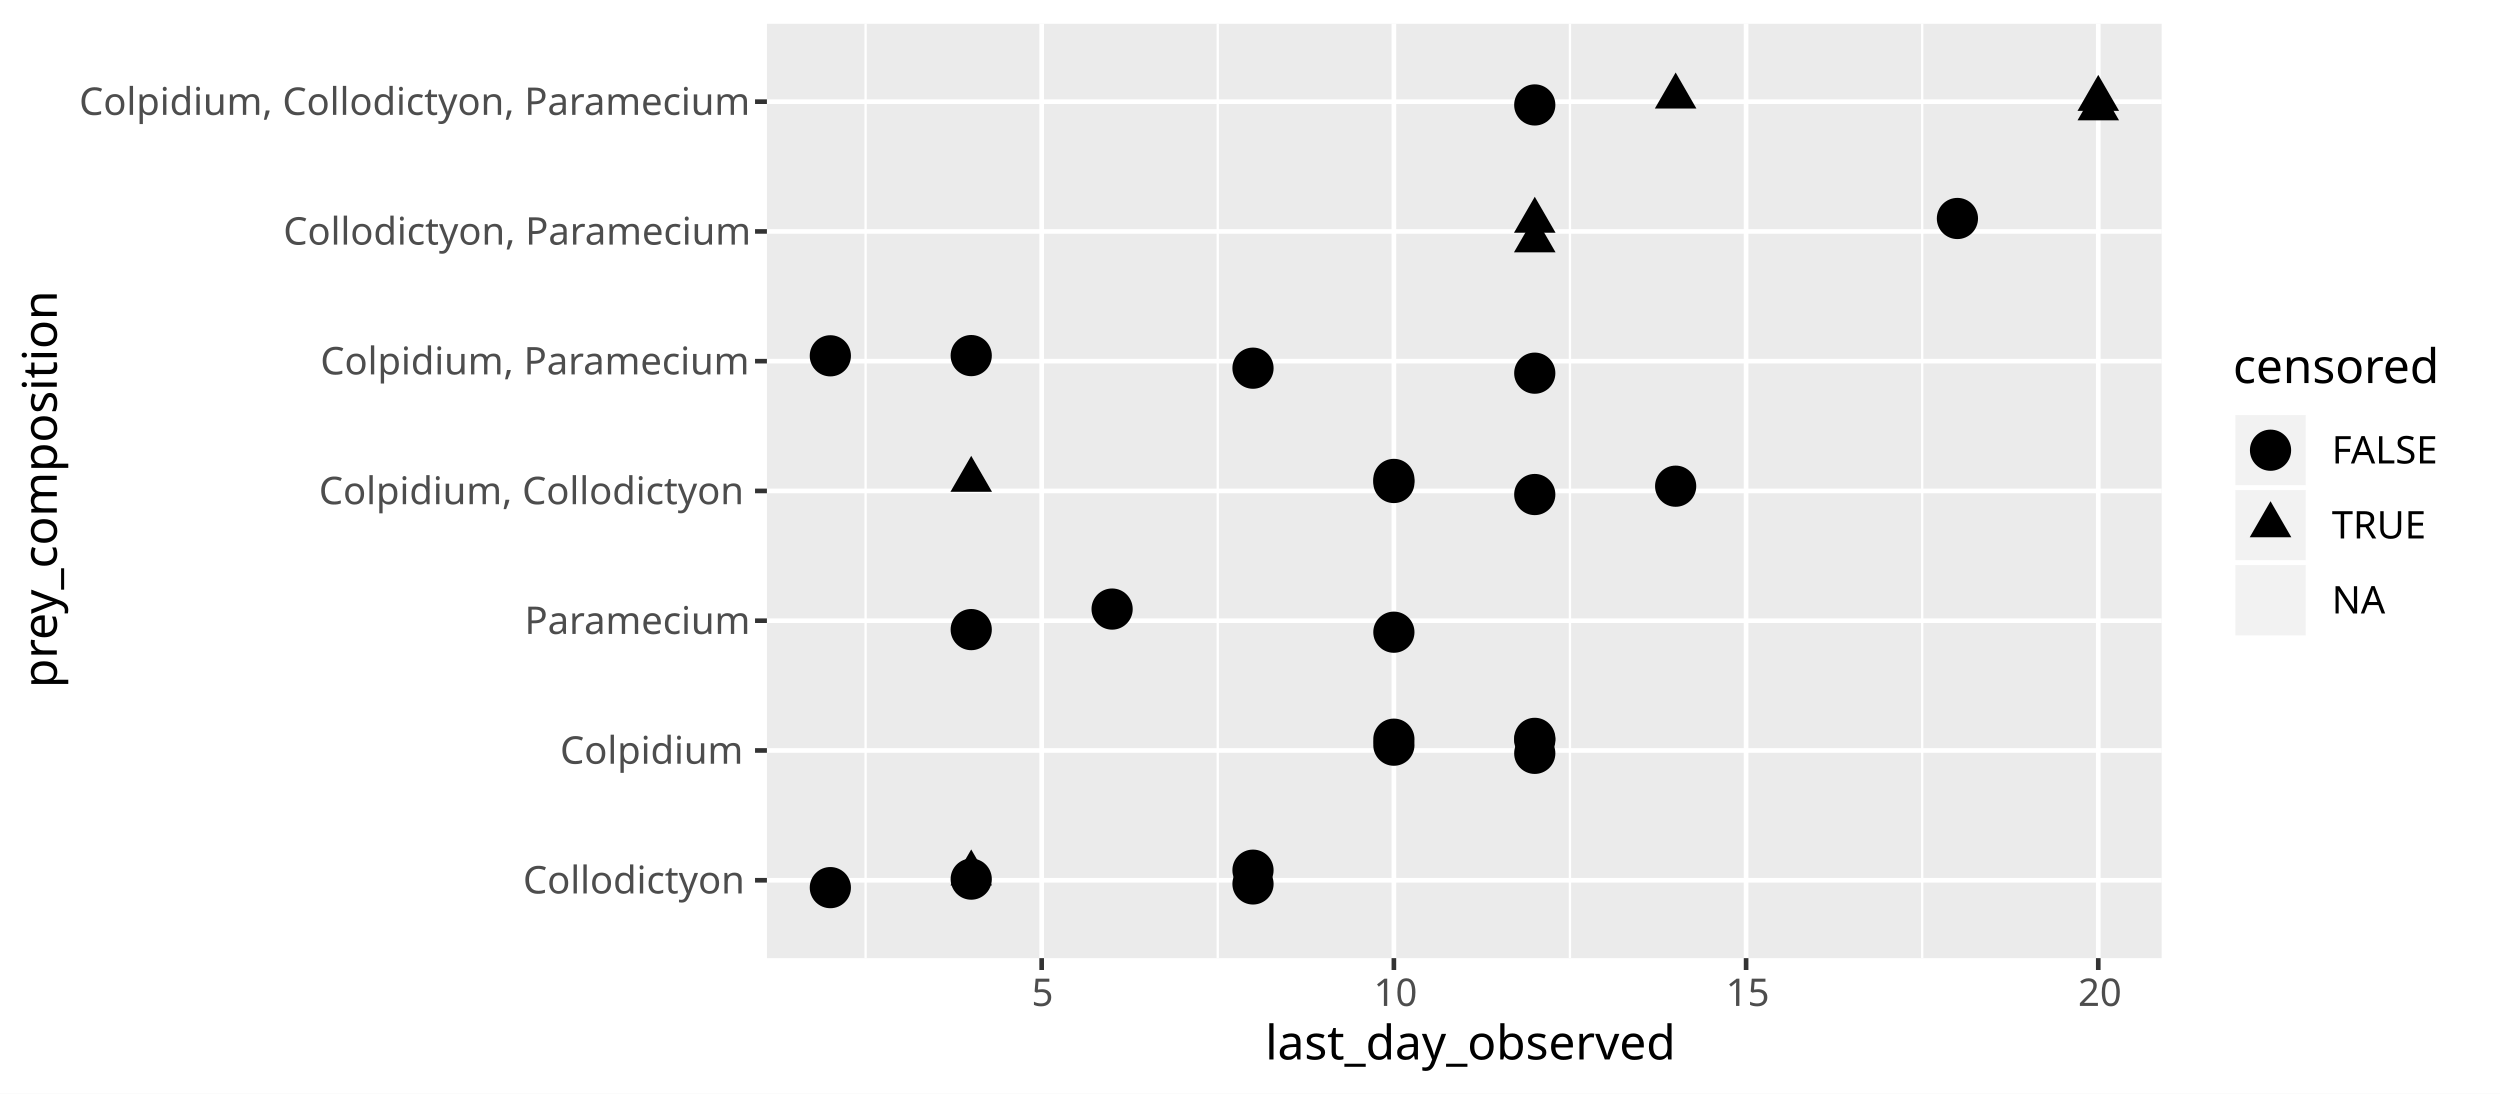
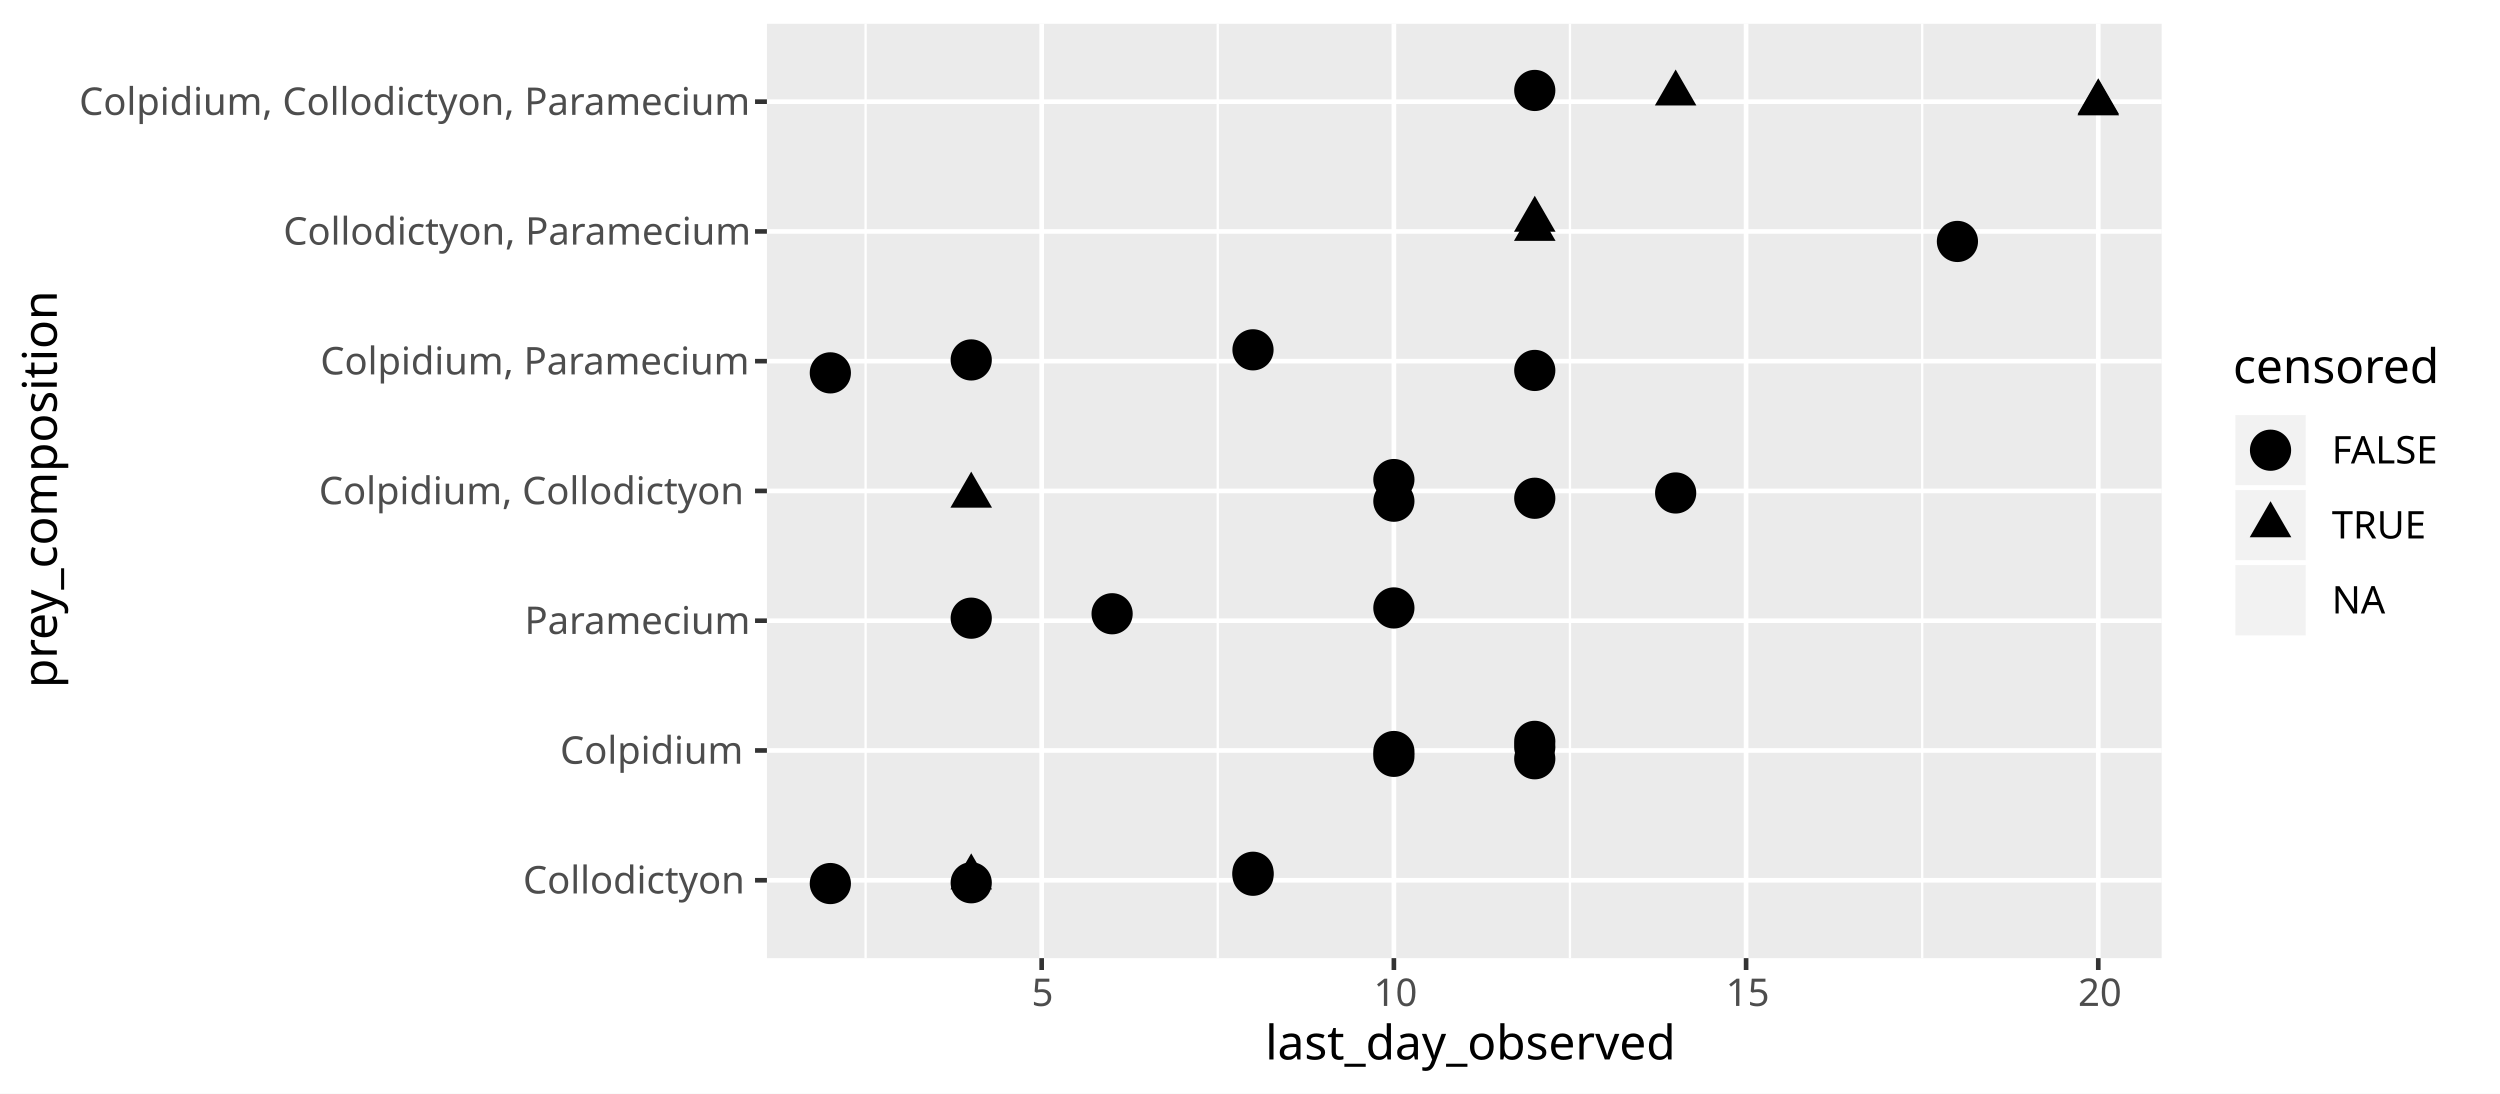
<svg xmlns="http://www.w3.org/2000/svg" viewBox="0 0 576.00 252.00">
  <defs>
    <style type="text/css">
    line, polyline, polygon, path, rect, circle {
      fill: none;
      stroke: #000000;
      stroke-linecap: round;
      stroke-linejoin: round;
      stroke-miterlimit: 10.00;
    }
  </style>
  </defs>
  <rect width="100%" height="100%" style="stroke: none; fill: #FFFFFF;" />
  <rect x="0.00" y="0.00" width="576.00" height="252.00" style="stroke-width: 1.07; stroke: none;" />
  <defs>
    <clipPath id="cpMTc2LjcwfDQ5OC4wNXwyMjAuNzV8NS40OA==">
      <rect x="176.70" y="5.48" width="321.35" height="215.27" />
    </clipPath>
  </defs>
  <rect x="176.70" y="5.48" width="321.35" height="215.27" style="stroke-width: 1.07; stroke: none; fill: #EBEBEB;" clip-path="url(#cpMTc2LjcwfDQ5OC4wNXwyMjAuNzV8NS40OA==)" />
  <polyline points="199.43,220.75 199.43,5.48 " style="stroke-width: 0.53; stroke: #FFFFFF; stroke-linecap: butt;" clip-path="url(#cpMTc2LjcwfDQ5OC4wNXwyMjAuNzV8NS40OA==)" />
  <polyline points="280.57,220.75 280.57,5.48 " style="stroke-width: 0.53; stroke: #FFFFFF; stroke-linecap: butt;" clip-path="url(#cpMTc2LjcwfDQ5OC4wNXwyMjAuNzV8NS40OA==)" />
  <polyline points="361.72,220.75 361.72,5.48 " style="stroke-width: 0.53; stroke: #FFFFFF; stroke-linecap: butt;" clip-path="url(#cpMTc2LjcwfDQ5OC4wNXwyMjAuNzV8NS40OA==)" />
  <polyline points="442.87,220.75 442.87,5.48 " style="stroke-width: 0.53; stroke: #FFFFFF; stroke-linecap: butt;" clip-path="url(#cpMTc2LjcwfDQ5OC4wNXwyMjAuNzV8NS40OA==)" />
  <polyline points="176.70,202.81 498.05,202.81 " style="stroke-width: 1.07; stroke: #FFFFFF; stroke-linecap: butt;" clip-path="url(#cpMTc2LjcwfDQ5OC4wNXwyMjAuNzV8NS40OA==)" />
  <polyline points="176.70,172.91 498.05,172.91 " style="stroke-width: 1.07; stroke: #FFFFFF; stroke-linecap: butt;" clip-path="url(#cpMTc2LjcwfDQ5OC4wNXwyMjAuNzV8NS40OA==)" />
  <polyline points="176.70,143.01 498.05,143.01 " style="stroke-width: 1.07; stroke: #FFFFFF; stroke-linecap: butt;" clip-path="url(#cpMTc2LjcwfDQ5OC4wNXwyMjAuNzV8NS40OA==)" />
  <polyline points="176.70,113.11 498.05,113.11 " style="stroke-width: 1.07; stroke: #FFFFFF; stroke-linecap: butt;" clip-path="url(#cpMTc2LjcwfDQ5OC4wNXwyMjAuNzV8NS40OA==)" />
  <polyline points="176.70,83.21 498.05,83.21 " style="stroke-width: 1.07; stroke: #FFFFFF; stroke-linecap: butt;" clip-path="url(#cpMTc2LjcwfDQ5OC4wNXwyMjAuNzV8NS40OA==)" />
  <polyline points="176.70,53.32 498.05,53.32 " style="stroke-width: 1.07; stroke: #FFFFFF; stroke-linecap: butt;" clip-path="url(#cpMTc2LjcwfDQ5OC4wNXwyMjAuNzV8NS40OA==)" />
  <polyline points="176.70,23.42 498.05,23.42 " style="stroke-width: 1.07; stroke: #FFFFFF; stroke-linecap: butt;" clip-path="url(#cpMTc2LjcwfDQ5OC4wNXwyMjAuNzV8NS40OA==)" />
  <polyline points="240.00,220.75 240.00,5.48 " style="stroke-width: 1.07; stroke: #FFFFFF; stroke-linecap: butt;" clip-path="url(#cpMTc2LjcwfDQ5OC4wNXwyMjAuNzV8NS40OA==)" />
  <polyline points="321.15,220.75 321.15,5.48 " style="stroke-width: 1.07; stroke: #FFFFFF; stroke-linecap: butt;" clip-path="url(#cpMTc2LjcwfDQ5OC4wNXwyMjAuNzV8NS40OA==)" />
  <polyline points="402.30,220.75 402.30,5.48 " style="stroke-width: 1.07; stroke: #FFFFFF; stroke-linecap: butt;" clip-path="url(#cpMTc2LjcwfDQ5OC4wNXwyMjAuNzV8NS40OA==)" />
  <polyline points="483.44,220.75 483.44,5.48 " style="stroke-width: 1.07; stroke: #FFFFFF; stroke-linecap: butt;" clip-path="url(#cpMTc2LjcwfDQ5OC4wNXwyMjAuNzV8NS40OA==)" />
-   <circle cx="288.69" cy="200.49" r="3.56pt" style="stroke-width: 0.71; stroke: none; fill: #000000;" clip-path="url(#cpMTc2LjcwfDQ5OC4wNXwyMjAuNzV8NS40OA==)" />
-   <circle cx="288.69" cy="203.66" r="3.56pt" style="stroke-width: 0.71; stroke: none; fill: #000000;" clip-path="url(#cpMTc2LjcwfDQ5OC4wNXwyMjAuNzV8NS40OA==)" />
-   <circle cx="223.77" cy="202.55" r="3.56pt" style="stroke-width: 0.71; stroke: none; fill: #000000;" clip-path="url(#cpMTc2LjcwfDQ5OC4wNXwyMjAuNzV8NS40OA==)" />
-   <circle cx="191.31" cy="204.51" r="3.56pt" style="stroke-width: 0.71; stroke: none; fill: #000000;" clip-path="url(#cpMTc2LjcwfDQ5OC4wNXwyMjAuNzV8NS40OA==)" />
-   <polygon points="223.77,195.71 228.56,204.00 218.98,204.00 " style="stroke-width: 0.71; stroke: none; fill: #000000;" clip-path="url(#cpMTc2LjcwfDQ5OC4wNXwyMjAuNzV8NS40OA==)" />
-   <circle cx="321.15" cy="171.69" r="3.56pt" style="stroke-width: 0.71; stroke: none; fill: #000000;" clip-path="url(#cpMTc2LjcwfDQ5OC4wNXwyMjAuNzV8NS40OA==)" />
-   <circle cx="321.15" cy="170.31" r="3.56pt" style="stroke-width: 0.71; stroke: none; fill: #000000;" clip-path="url(#cpMTc2LjcwfDQ5OC4wNXwyMjAuNzV8NS40OA==)" />
-   <circle cx="353.61" cy="170.53" r="3.56pt" style="stroke-width: 0.71; stroke: none; fill: #000000;" clip-path="url(#cpMTc2LjcwfDQ5OC4wNXwyMjAuNzV8NS40OA==)" />
-   <circle cx="353.61" cy="170.12" r="3.56pt" style="stroke-width: 0.71; stroke: none; fill: #000000;" clip-path="url(#cpMTc2LjcwfDQ5OC4wNXwyMjAuNzV8NS40OA==)" />
-   <circle cx="353.61" cy="173.57" r="3.56pt" style="stroke-width: 0.71; stroke: none; fill: #000000;" clip-path="url(#cpMTc2LjcwfDQ5OC4wNXwyMjAuNzV8NS40OA==)" />
-   <circle cx="223.77" cy="145.06" r="3.56pt" style="stroke-width: 0.71; stroke: none; fill: #000000;" clip-path="url(#cpMTc2LjcwfDQ5OC4wNXwyMjAuNzV8NS40OA==)" />
-   <circle cx="256.23" cy="140.33" r="3.56pt" style="stroke-width: 0.71; stroke: none; fill: #000000;" clip-path="url(#cpMTc2LjcwfDQ5OC4wNXwyMjAuNzV8NS40OA==)" />
-   <circle cx="321.15" cy="145.66" r="3.56pt" style="stroke-width: 0.71; stroke: none; fill: #000000;" clip-path="url(#cpMTc2LjcwfDQ5OC4wNXwyMjAuNzV8NS40OA==)" />
-   <circle cx="321.15" cy="111.17" r="3.56pt" style="stroke-width: 0.71; stroke: none; fill: #000000;" clip-path="url(#cpMTc2LjcwfDQ5OC4wNXwyMjAuNzV8NS40OA==)" />
-   <circle cx="321.15" cy="110.46" r="3.56pt" style="stroke-width: 0.71; stroke: none; fill: #000000;" clip-path="url(#cpMTc2LjcwfDQ5OC4wNXwyMjAuNzV8NS40OA==)" />
-   <polygon points="223.77,105.02 228.56,113.31 218.98,113.31 " style="stroke-width: 0.71; stroke: none; fill: #000000;" clip-path="url(#cpMTc2LjcwfDQ5OC4wNXwyMjAuNzV8NS40OA==)" />
-   <circle cx="386.07" cy="112.02" r="3.56pt" style="stroke-width: 0.71; stroke: none; fill: #000000;" clip-path="url(#cpMTc2LjcwfDQ5OC4wNXwyMjAuNzV8NS40OA==)" />
-   <circle cx="353.61" cy="113.94" r="3.56pt" style="stroke-width: 0.71; stroke: none; fill: #000000;" clip-path="url(#cpMTc2LjcwfDQ5OC4wNXwyMjAuNzV8NS40OA==)" />
-   <circle cx="288.69" cy="84.83" r="3.56pt" style="stroke-width: 0.71; stroke: none; fill: #000000;" clip-path="url(#cpMTc2LjcwfDQ5OC4wNXwyMjAuNzV8NS40OA==)" />
-   <circle cx="223.77" cy="81.93" r="3.56pt" style="stroke-width: 0.71; stroke: none; fill: #000000;" clip-path="url(#cpMTc2LjcwfDQ5OC4wNXwyMjAuNzV8NS40OA==)" />
-   <circle cx="191.31" cy="81.98" r="3.56pt" style="stroke-width: 0.71; stroke: none; fill: #000000;" clip-path="url(#cpMTc2LjcwfDQ5OC4wNXwyMjAuNzV8NS40OA==)" />
-   <circle cx="353.61" cy="85.98" r="3.56pt" style="stroke-width: 0.71; stroke: none; fill: #000000;" clip-path="url(#cpMTc2LjcwfDQ5OC4wNXwyMjAuNzV8NS40OA==)" />
-   <polygon points="353.61,49.84 358.40,58.13 348.82,58.13 " style="stroke-width: 0.71; stroke: none; fill: #000000;" clip-path="url(#cpMTc2LjcwfDQ5OC4wNXwyMjAuNzV8NS40OA==)" />
-   <polygon points="353.61,45.33 358.40,53.62 348.82,53.62 " style="stroke-width: 0.71; stroke: none; fill: #000000;" clip-path="url(#cpMTc2LjcwfDQ5OC4wNXwyMjAuNzV8NS40OA==)" />
-   <circle cx="450.99" cy="50.34" r="3.56pt" style="stroke-width: 0.71; stroke: none; fill: #000000;" clip-path="url(#cpMTc2LjcwfDQ5OC4wNXwyMjAuNzV8NS40OA==)" />
-   <circle cx="353.61" cy="24.18" r="3.56pt" style="stroke-width: 0.71; stroke: none; fill: #000000;" clip-path="url(#cpMTc2LjcwfDQ5OC4wNXwyMjAuNzV8NS40OA==)" />
-   <polygon points="386.07,16.70 390.85,25.00 381.28,25.00 " style="stroke-width: 0.71; stroke: none; fill: #000000;" clip-path="url(#cpMTc2LjcwfDQ5OC4wNXwyMjAuNzV8NS40OA==)" />
-   <polygon points="483.44,19.43 488.23,27.73 478.66,27.73 " style="stroke-width: 0.71; stroke: none; fill: #000000;" clip-path="url(#cpMTc2LjcwfDQ5OC4wNXwyMjAuNzV8NS40OA==)" />
-   <polygon points="483.44,17.25 488.23,25.54 478.66,25.54 " style="stroke-width: 0.71; stroke: none; fill: #000000;" clip-path="url(#cpMTc2LjcwfDQ5OC4wNXwyMjAuNzV8NS40OA==)" />
+   <circle cx="288.69" cy="200.97" r="3.56pt" style="stroke-width: 0.71; stroke: none; fill: #000000;" clip-path="url(#cpMTc2LjcwfDQ5OC4wNXwyMjAuNzV8NS40OA==)" />
+   <circle cx="288.69" cy="201.66" r="3.56pt" style="stroke-width: 0.71; stroke: none; fill: #000000;" clip-path="url(#cpMTc2LjcwfDQ5OC4wNXwyMjAuNzV8NS40OA==)" />
+   <circle cx="223.77" cy="203.39" r="3.56pt" style="stroke-width: 0.71; stroke: none; fill: #000000;" clip-path="url(#cpMTc2LjcwfDQ5OC4wNXwyMjAuNzV8NS40OA==)" />
+   <circle cx="191.31" cy="203.57" r="3.56pt" style="stroke-width: 0.71; stroke: none; fill: #000000;" clip-path="url(#cpMTc2LjcwfDQ5OC4wNXwyMjAuNzV8NS40OA==)" />
+   <polygon points="223.77,196.61 228.56,204.91 218.98,204.91 " style="stroke-width: 0.71; stroke: none; fill: #000000;" clip-path="url(#cpMTc2LjcwfDQ5OC4wNXwyMjAuNzV8NS40OA==)" />
+   <circle cx="321.15" cy="174.26" r="3.56pt" style="stroke-width: 0.71; stroke: none; fill: #000000;" clip-path="url(#cpMTc2LjcwfDQ5OC4wNXwyMjAuNzV8NS40OA==)" />
+   <circle cx="321.15" cy="173.15" r="3.56pt" style="stroke-width: 0.71; stroke: none; fill: #000000;" clip-path="url(#cpMTc2LjcwfDQ5OC4wNXwyMjAuNzV8NS40OA==)" />
+   <circle cx="353.61" cy="170.81" r="3.56pt" style="stroke-width: 0.71; stroke: none; fill: #000000;" clip-path="url(#cpMTc2LjcwfDQ5OC4wNXwyMjAuNzV8NS40OA==)" />
+   <circle cx="353.61" cy="172.13" r="3.56pt" style="stroke-width: 0.71; stroke: none; fill: #000000;" clip-path="url(#cpMTc2LjcwfDQ5OC4wNXwyMjAuNzV8NS40OA==)" />
+   <circle cx="353.61" cy="174.82" r="3.56pt" style="stroke-width: 0.71; stroke: none; fill: #000000;" clip-path="url(#cpMTc2LjcwfDQ5OC4wNXwyMjAuNzV8NS40OA==)" />
+   <circle cx="223.77" cy="142.43" r="3.56pt" style="stroke-width: 0.71; stroke: none; fill: #000000;" clip-path="url(#cpMTc2LjcwfDQ5OC4wNXwyMjAuNzV8NS40OA==)" />
+   <circle cx="256.23" cy="141.41" r="3.56pt" style="stroke-width: 0.71; stroke: none; fill: #000000;" clip-path="url(#cpMTc2LjcwfDQ5OC4wNXwyMjAuNzV8NS40OA==)" />
+   <circle cx="321.15" cy="140.07" r="3.56pt" style="stroke-width: 0.71; stroke: none; fill: #000000;" clip-path="url(#cpMTc2LjcwfDQ5OC4wNXwyMjAuNzV8NS40OA==)" />
+   <circle cx="321.15" cy="115.48" r="3.56pt" style="stroke-width: 0.71; stroke: none; fill: #000000;" clip-path="url(#cpMTc2LjcwfDQ5OC4wNXwyMjAuNzV8NS40OA==)" />
+   <circle cx="321.15" cy="110.49" r="3.56pt" style="stroke-width: 0.71; stroke: none; fill: #000000;" clip-path="url(#cpMTc2LjcwfDQ5OC4wNXwyMjAuNzV8NS40OA==)" />
+   <polygon points="223.77,108.66 228.56,116.96 218.98,116.96 " style="stroke-width: 0.71; stroke: none; fill: #000000;" clip-path="url(#cpMTc2LjcwfDQ5OC4wNXwyMjAuNzV8NS40OA==)" />
+   <circle cx="386.07" cy="113.58" r="3.56pt" style="stroke-width: 0.71; stroke: none; fill: #000000;" clip-path="url(#cpMTc2LjcwfDQ5OC4wNXwyMjAuNzV8NS40OA==)" />
+   <circle cx="353.61" cy="114.80" r="3.56pt" style="stroke-width: 0.71; stroke: none; fill: #000000;" clip-path="url(#cpMTc2LjcwfDQ5OC4wNXwyMjAuNzV8NS40OA==)" />
+   <circle cx="288.69" cy="80.60" r="3.56pt" style="stroke-width: 0.71; stroke: none; fill: #000000;" clip-path="url(#cpMTc2LjcwfDQ5OC4wNXwyMjAuNzV8NS40OA==)" />
+   <circle cx="223.77" cy="82.93" r="3.56pt" style="stroke-width: 0.71; stroke: none; fill: #000000;" clip-path="url(#cpMTc2LjcwfDQ5OC4wNXwyMjAuNzV8NS40OA==)" />
+   <circle cx="191.31" cy="85.91" r="3.56pt" style="stroke-width: 0.71; stroke: none; fill: #000000;" clip-path="url(#cpMTc2LjcwfDQ5OC4wNXwyMjAuNzV8NS40OA==)" />
+   <circle cx="353.61" cy="85.35" r="3.56pt" style="stroke-width: 0.71; stroke: none; fill: #000000;" clip-path="url(#cpMTc2LjcwfDQ5OC4wNXwyMjAuNzV8NS40OA==)" />
+   <polygon points="353.61,47.20 358.40,55.49 348.82,55.49 " style="stroke-width: 0.71; stroke: none; fill: #000000;" clip-path="url(#cpMTc2LjcwfDQ5OC4wNXwyMjAuNzV8NS40OA==)" />
+   <polygon points="353.61,45.10 358.40,53.39 348.82,53.39 " style="stroke-width: 0.71; stroke: none; fill: #000000;" clip-path="url(#cpMTc2LjcwfDQ5OC4wNXwyMjAuNzV8NS40OA==)" />
+   <circle cx="450.99" cy="55.63" r="3.56pt" style="stroke-width: 0.71; stroke: none; fill: #000000;" clip-path="url(#cpMTc2LjcwfDQ5OC4wNXwyMjAuNzV8NS40OA==)" />
+   <circle cx="353.61" cy="20.84" r="3.56pt" style="stroke-width: 0.71; stroke: none; fill: #000000;" clip-path="url(#cpMTc2LjcwfDQ5OC4wNXwyMjAuNzV8NS40OA==)" />
+   <polygon points="386.07,16.01 390.85,24.30 381.28,24.30 " style="stroke-width: 0.71; stroke: none; fill: #000000;" clip-path="url(#cpMTc2LjcwfDQ5OC4wNXwyMjAuNzV8NS40OA==)" />
+   <polygon points="483.44,18.28 488.23,26.58 478.66,26.58 " style="stroke-width: 0.71; stroke: none; fill: #000000;" clip-path="url(#cpMTc2LjcwfDQ5OC4wNXwyMjAuNzV8NS40OA==)" />
+   <polygon points="483.44,18.03 488.23,26.33 478.66,26.33 " style="stroke-width: 0.71; stroke: none; fill: #000000;" clip-path="url(#cpMTc2LjcwfDQ5OC4wNXwyMjAuNzV8NS40OA==)" />
  <defs>
    <clipPath id="cpMC4wMHw1NzYuMDB8MjUyLjAwfDAuMDA=">
      <rect x="0.00" y="0.00" width="576.00" height="252.00" />
    </clipPath>
  </defs>
  <g clip-path="url(#cpMC4wMHw1NzYuMDB8MjUyLjAwfDAuMDA=)">
    <text x="120.51" y="205.85" style="font-size: 8.80px; fill: #4D4D4D; font-family: Utopia;" textLength="51.26px" lengthAdjust="spacingAndGlyphs">Collodictyon</text>
  </g>
  <g clip-path="url(#cpMC4wMHw1NzYuMDB8MjUyLjAwfDAuMDA=)">
    <text x="129.05" y="175.96" style="font-size: 8.80px; fill: #4D4D4D; font-family: Utopia;" textLength="42.73px" lengthAdjust="spacingAndGlyphs">Colpidium</text>
  </g>
  <g clip-path="url(#cpMC4wMHw1NzYuMDB8MjUyLjAwfDAuMDA=)">
    <text x="120.86" y="146.06" style="font-size: 8.80px; fill: #4D4D4D; font-family: Utopia;" textLength="50.92px" lengthAdjust="spacingAndGlyphs">Paramecium</text>
  </g>
  <g clip-path="url(#cpMC4wMHw1NzYuMDB8MjUyLjAwfDAuMDA=)">
    <text x="73.48" y="116.16" style="font-size: 8.80px; fill: #4D4D4D; font-family: Utopia;" textLength="98.30px" lengthAdjust="spacingAndGlyphs">Colpidium, Collodictyon</text>
  </g>
  <g clip-path="url(#cpMC4wMHw1NzYuMDB8MjUyLjAwfDAuMDA=)">
    <text x="73.82" y="86.26" style="font-size: 8.80px; fill: #4D4D4D; font-family: Utopia;" textLength="97.95px" lengthAdjust="spacingAndGlyphs">Colpidium, Paramecium</text>
  </g>
  <g clip-path="url(#cpMC4wMHw1NzYuMDB8MjUyLjAwfDAuMDA=)">
    <text x="65.29" y="56.36" style="font-size: 8.80px; fill: #4D4D4D; font-family: Utopia;" textLength="106.49px" lengthAdjust="spacingAndGlyphs">Collodictyon, Paramecium</text>
  </g>
  <g clip-path="url(#cpMC4wMHw1NzYuMDB8MjUyLjAwfDAuMDA=)">
    <text x="18.25" y="26.47" style="font-size: 8.80px; fill: #4D4D4D; font-family: Utopia;" textLength="153.52px" lengthAdjust="spacingAndGlyphs">Colpidium, Collodictyon, Paramecium</text>
  </g>
  <polyline points="173.96,202.81 176.70,202.81 " style="stroke-width: 1.07; stroke: #333333; stroke-linecap: butt;" clip-path="url(#cpMC4wMHw1NzYuMDB8MjUyLjAwfDAuMDA=)" />
  <polyline points="173.96,172.91 176.70,172.91 " style="stroke-width: 1.07; stroke: #333333; stroke-linecap: butt;" clip-path="url(#cpMC4wMHw1NzYuMDB8MjUyLjAwfDAuMDA=)" />
  <polyline points="173.96,143.01 176.70,143.01 " style="stroke-width: 1.07; stroke: #333333; stroke-linecap: butt;" clip-path="url(#cpMC4wMHw1NzYuMDB8MjUyLjAwfDAuMDA=)" />
  <polyline points="173.96,113.11 176.70,113.11 " style="stroke-width: 1.07; stroke: #333333; stroke-linecap: butt;" clip-path="url(#cpMC4wMHw1NzYuMDB8MjUyLjAwfDAuMDA=)" />
  <polyline points="173.96,83.21 176.70,83.21 " style="stroke-width: 1.07; stroke: #333333; stroke-linecap: butt;" clip-path="url(#cpMC4wMHw1NzYuMDB8MjUyLjAwfDAuMDA=)" />
  <polyline points="173.96,53.32 176.70,53.32 " style="stroke-width: 1.07; stroke: #333333; stroke-linecap: butt;" clip-path="url(#cpMC4wMHw1NzYuMDB8MjUyLjAwfDAuMDA=)" />
  <polyline points="173.96,23.42 176.70,23.42 " style="stroke-width: 1.07; stroke: #333333; stroke-linecap: butt;" clip-path="url(#cpMC4wMHw1NzYuMDB8MjUyLjAwfDAuMDA=)" />
  <polyline points="240.00,223.49 240.00,220.75 " style="stroke-width: 1.07; stroke: #333333; stroke-linecap: butt;" clip-path="url(#cpMC4wMHw1NzYuMDB8MjUyLjAwfDAuMDA=)" />
  <polyline points="321.15,223.49 321.15,220.75 " style="stroke-width: 1.07; stroke: #333333; stroke-linecap: butt;" clip-path="url(#cpMC4wMHw1NzYuMDB8MjUyLjAwfDAuMDA=)" />
  <polyline points="402.30,223.49 402.30,220.75 " style="stroke-width: 1.07; stroke: #333333; stroke-linecap: butt;" clip-path="url(#cpMC4wMHw1NzYuMDB8MjUyLjAwfDAuMDA=)" />
  <polyline points="483.44,223.49 483.44,220.75 " style="stroke-width: 1.07; stroke: #333333; stroke-linecap: butt;" clip-path="url(#cpMC4wMHw1NzYuMDB8MjUyLjAwfDAuMDA=)" />
  <g clip-path="url(#cpMC4wMHw1NzYuMDB8MjUyLjAwfDAuMDA=)">
    <text x="237.67" y="231.77" style="font-size: 8.80px; fill: #4D4D4D; font-family: Utopia;" textLength="4.66px" lengthAdjust="spacingAndGlyphs">5</text>
  </g>
  <g clip-path="url(#cpMC4wMHw1NzYuMDB8MjUyLjAwfDAuMDA=)">
    <text x="316.49" y="231.77" style="font-size: 8.80px; fill: #4D4D4D; font-family: Utopia;" textLength="9.32px" lengthAdjust="spacingAndGlyphs">10</text>
  </g>
  <g clip-path="url(#cpMC4wMHw1NzYuMDB8MjUyLjAwfDAuMDA=)">
    <text x="397.63" y="231.77" style="font-size: 8.80px; fill: #4D4D4D; font-family: Utopia;" textLength="9.32px" lengthAdjust="spacingAndGlyphs">15</text>
  </g>
  <g clip-path="url(#cpMC4wMHw1NzYuMDB8MjUyLjAwfDAuMDA=)">
    <text x="478.78" y="231.77" style="font-size: 8.80px; fill: #4D4D4D; font-family: Utopia;" textLength="9.32px" lengthAdjust="spacingAndGlyphs">20</text>
  </g>
  <g clip-path="url(#cpMC4wMHw1NzYuMDB8MjUyLjAwfDAuMDA=)">
    <text x="291.51" y="244.10" style="font-size: 11.00px; font-family: Utopia;" textLength="91.73px" lengthAdjust="spacingAndGlyphs">last_day_observed</text>
  </g>
  <g clip-path="url(#cpMC4wMHw1NzYuMDB8MjUyLjAwfDAuMDA=)">
    <text transform="translate(13.09,158.52) rotate(-90)" style="font-size: 11.00px; font-family: Utopia;" textLength="90.82px" lengthAdjust="spacingAndGlyphs">prey_composition</text>
  </g>
  <rect x="509.01" y="73.81" width="61.51" height="78.60" style="stroke-width: 1.07; stroke: none; fill: #FFFFFF;" clip-path="url(#cpMC4wMHw1NzYuMDB8MjUyLjAwfDAuMDA=)" />
  <g clip-path="url(#cpMC4wMHw1NzYuMDB8MjUyLjAwfDAuMDA=)">
    <text x="514.49" y="88.26" style="font-size: 11.00px; font-family: Utopia;" textLength="45.57px" lengthAdjust="spacingAndGlyphs">censored</text>
  </g>
  <rect x="514.49" y="95.09" width="17.28" height="17.28" style="stroke-width: 1.07; stroke: #FFFFFF; fill: #F2F2F2;" clip-path="url(#cpMC4wMHw1NzYuMDB8MjUyLjAwfDAuMDA=)" />
  <circle cx="523.13" cy="103.73" r="3.56pt" style="stroke-width: 0.71; stroke: none; fill: #000000;" clip-path="url(#cpMC4wMHw1NzYuMDB8MjUyLjAwfDAuMDA=)" />
  <rect x="514.49" y="112.37" width="17.28" height="17.28" style="stroke-width: 1.07; stroke: #FFFFFF; fill: #F2F2F2;" clip-path="url(#cpMC4wMHw1NzYuMDB8MjUyLjAwfDAuMDA=)" />
  <polygon points="523.13,115.48 527.92,123.78 518.34,123.78 " style="stroke-width: 0.71; stroke: none; fill: #000000;" clip-path="url(#cpMC4wMHw1NzYuMDB8MjUyLjAwfDAuMDA=)" />
  <rect x="514.49" y="129.65" width="17.28" height="17.28" style="stroke-width: 1.07; stroke: #FFFFFF; fill: #F2F2F2;" clip-path="url(#cpMC4wMHw1NzYuMDB8MjUyLjAwfDAuMDA=)" />
  <g clip-path="url(#cpMC4wMHw1NzYuMDB8MjUyLjAwfDAuMDA=)">
    <text x="537.25" y="106.78" style="font-size: 8.80px; font-family: Utopia;" textLength="25.77px" lengthAdjust="spacingAndGlyphs">FALSE</text>
  </g>
  <g clip-path="url(#cpMC4wMHw1NzYuMDB8MjUyLjAwfDAuMDA=)">
    <text x="537.25" y="124.06" style="font-size: 8.80px; font-family: Utopia;" textLength="23.42px" lengthAdjust="spacingAndGlyphs">TRUE</text>
  </g>
  <g clip-path="url(#cpMC4wMHw1NzYuMDB8MjUyLjAwfDAuMDA=)">
    <text x="537.25" y="141.34" style="font-size: 8.80px; font-family: Utopia;" textLength="12.45px" lengthAdjust="spacingAndGlyphs">NA</text>
  </g>
</svg>
